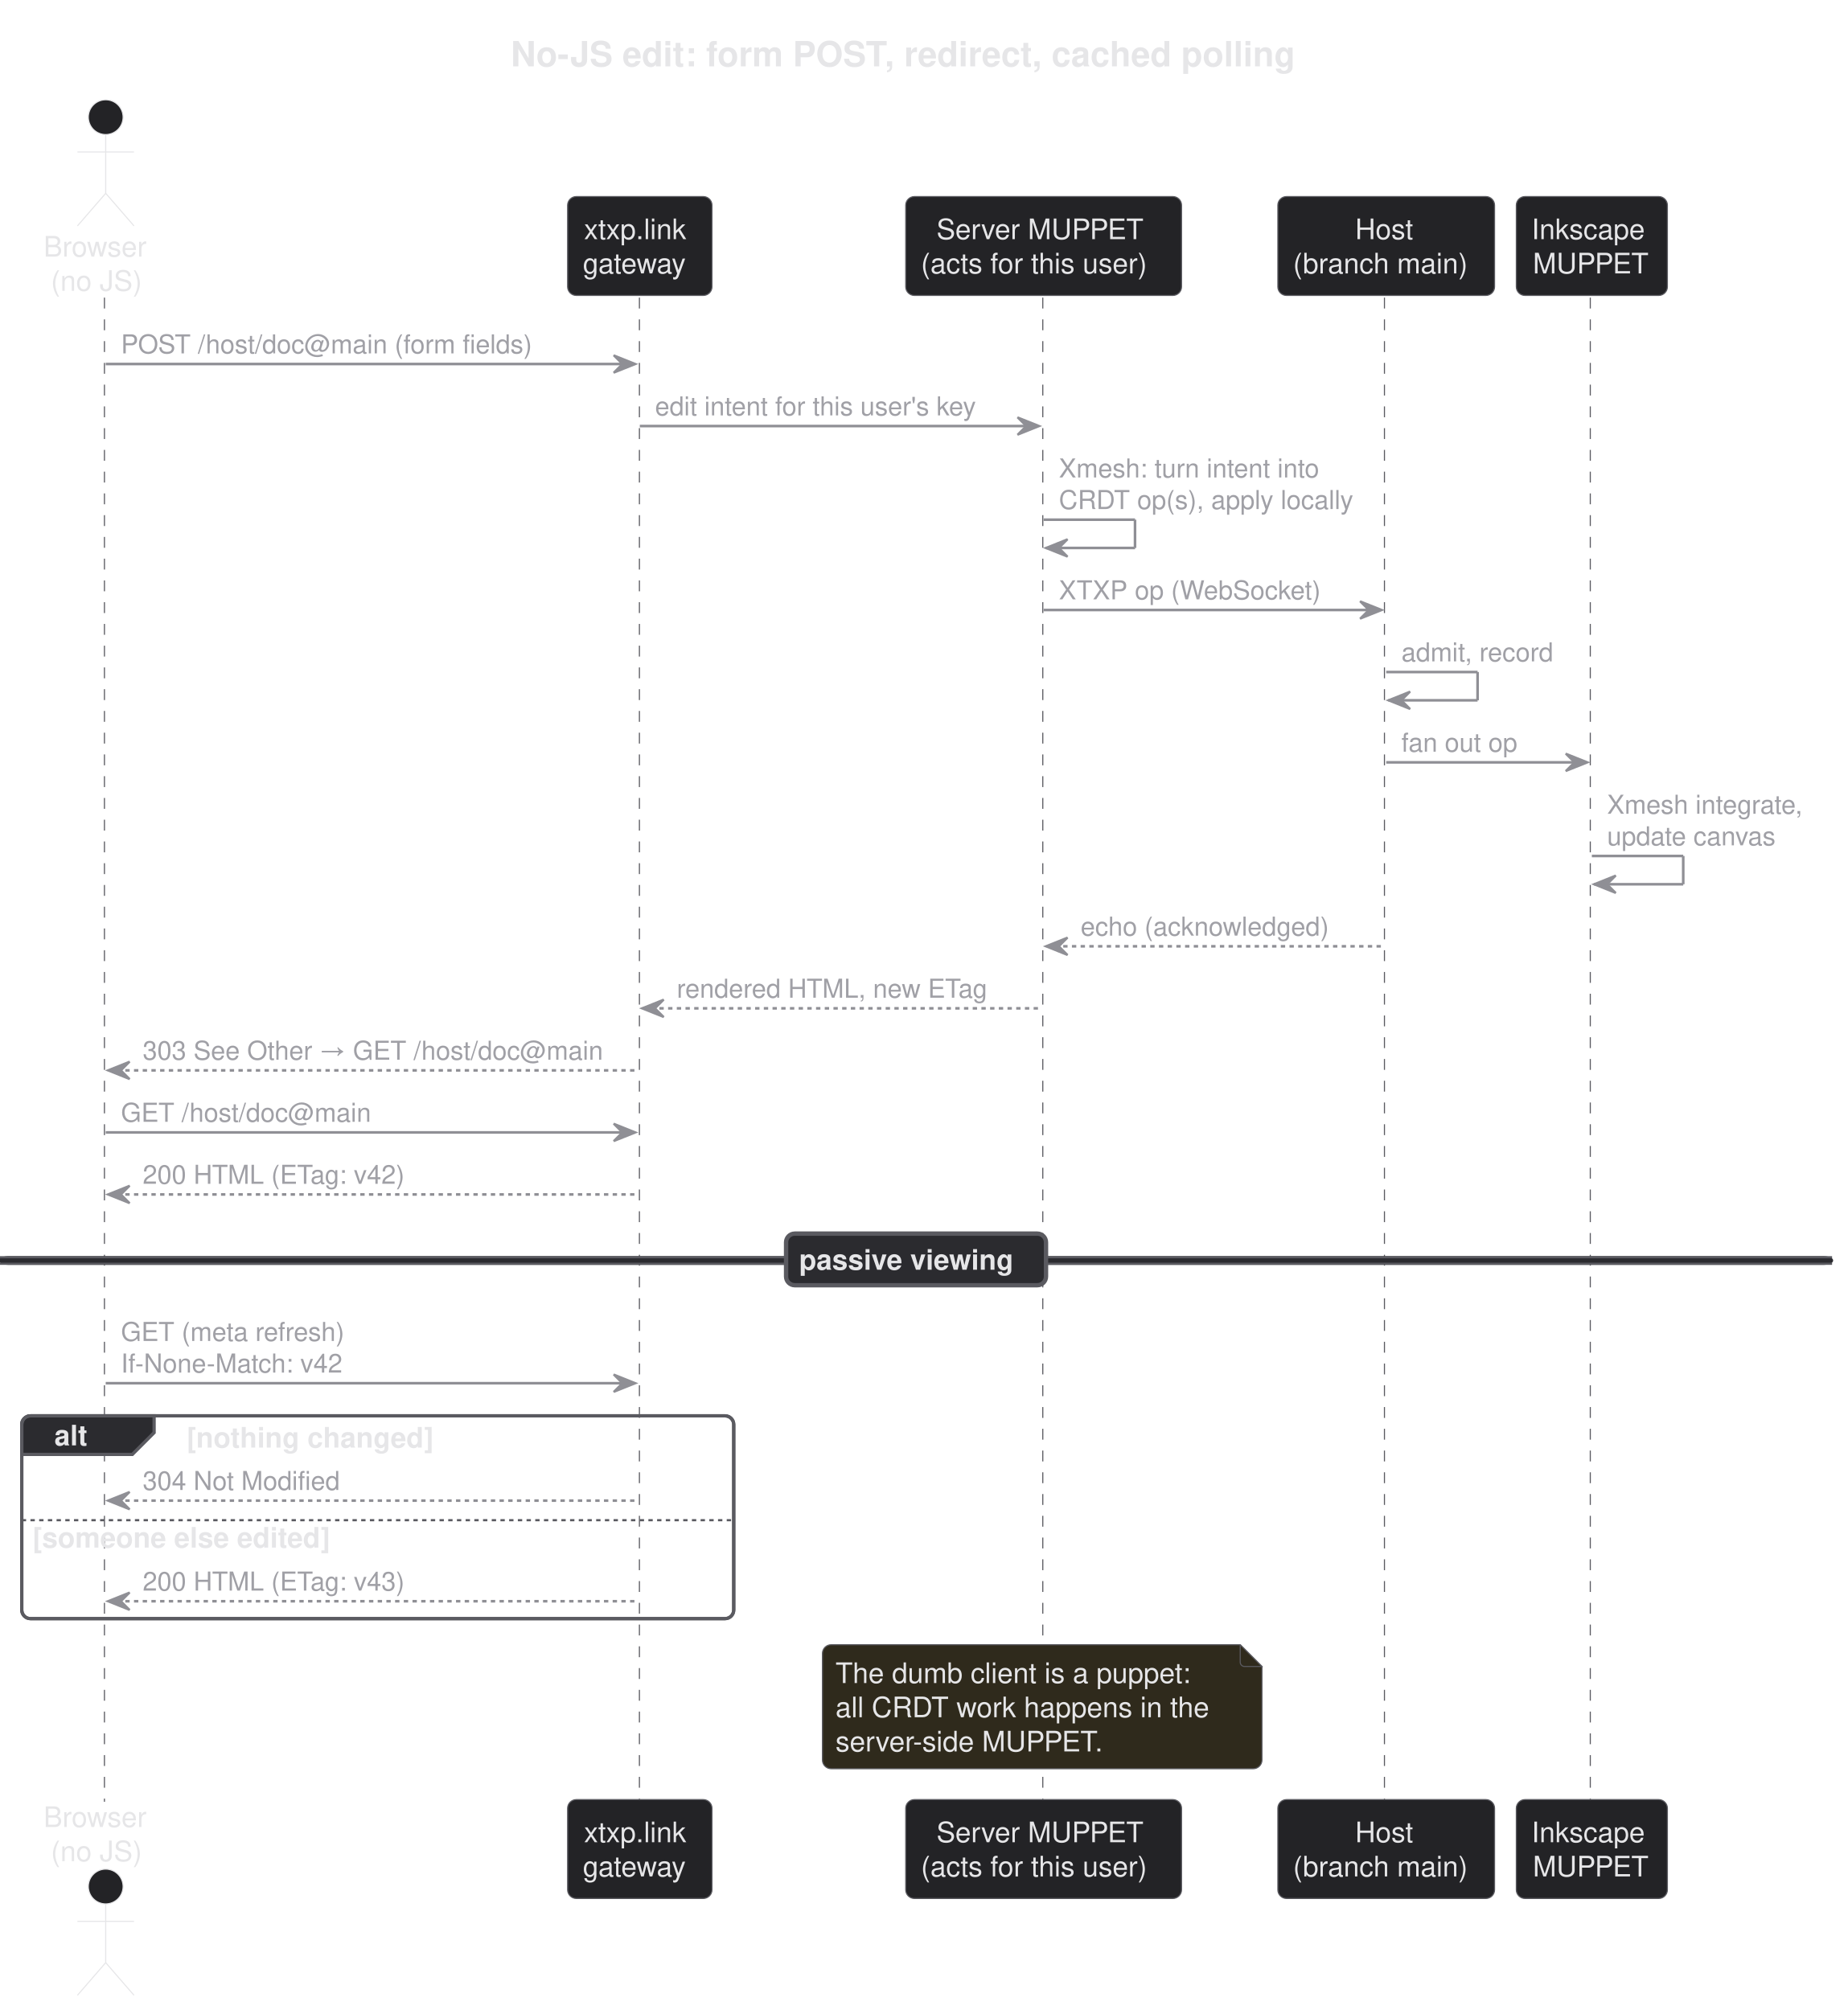
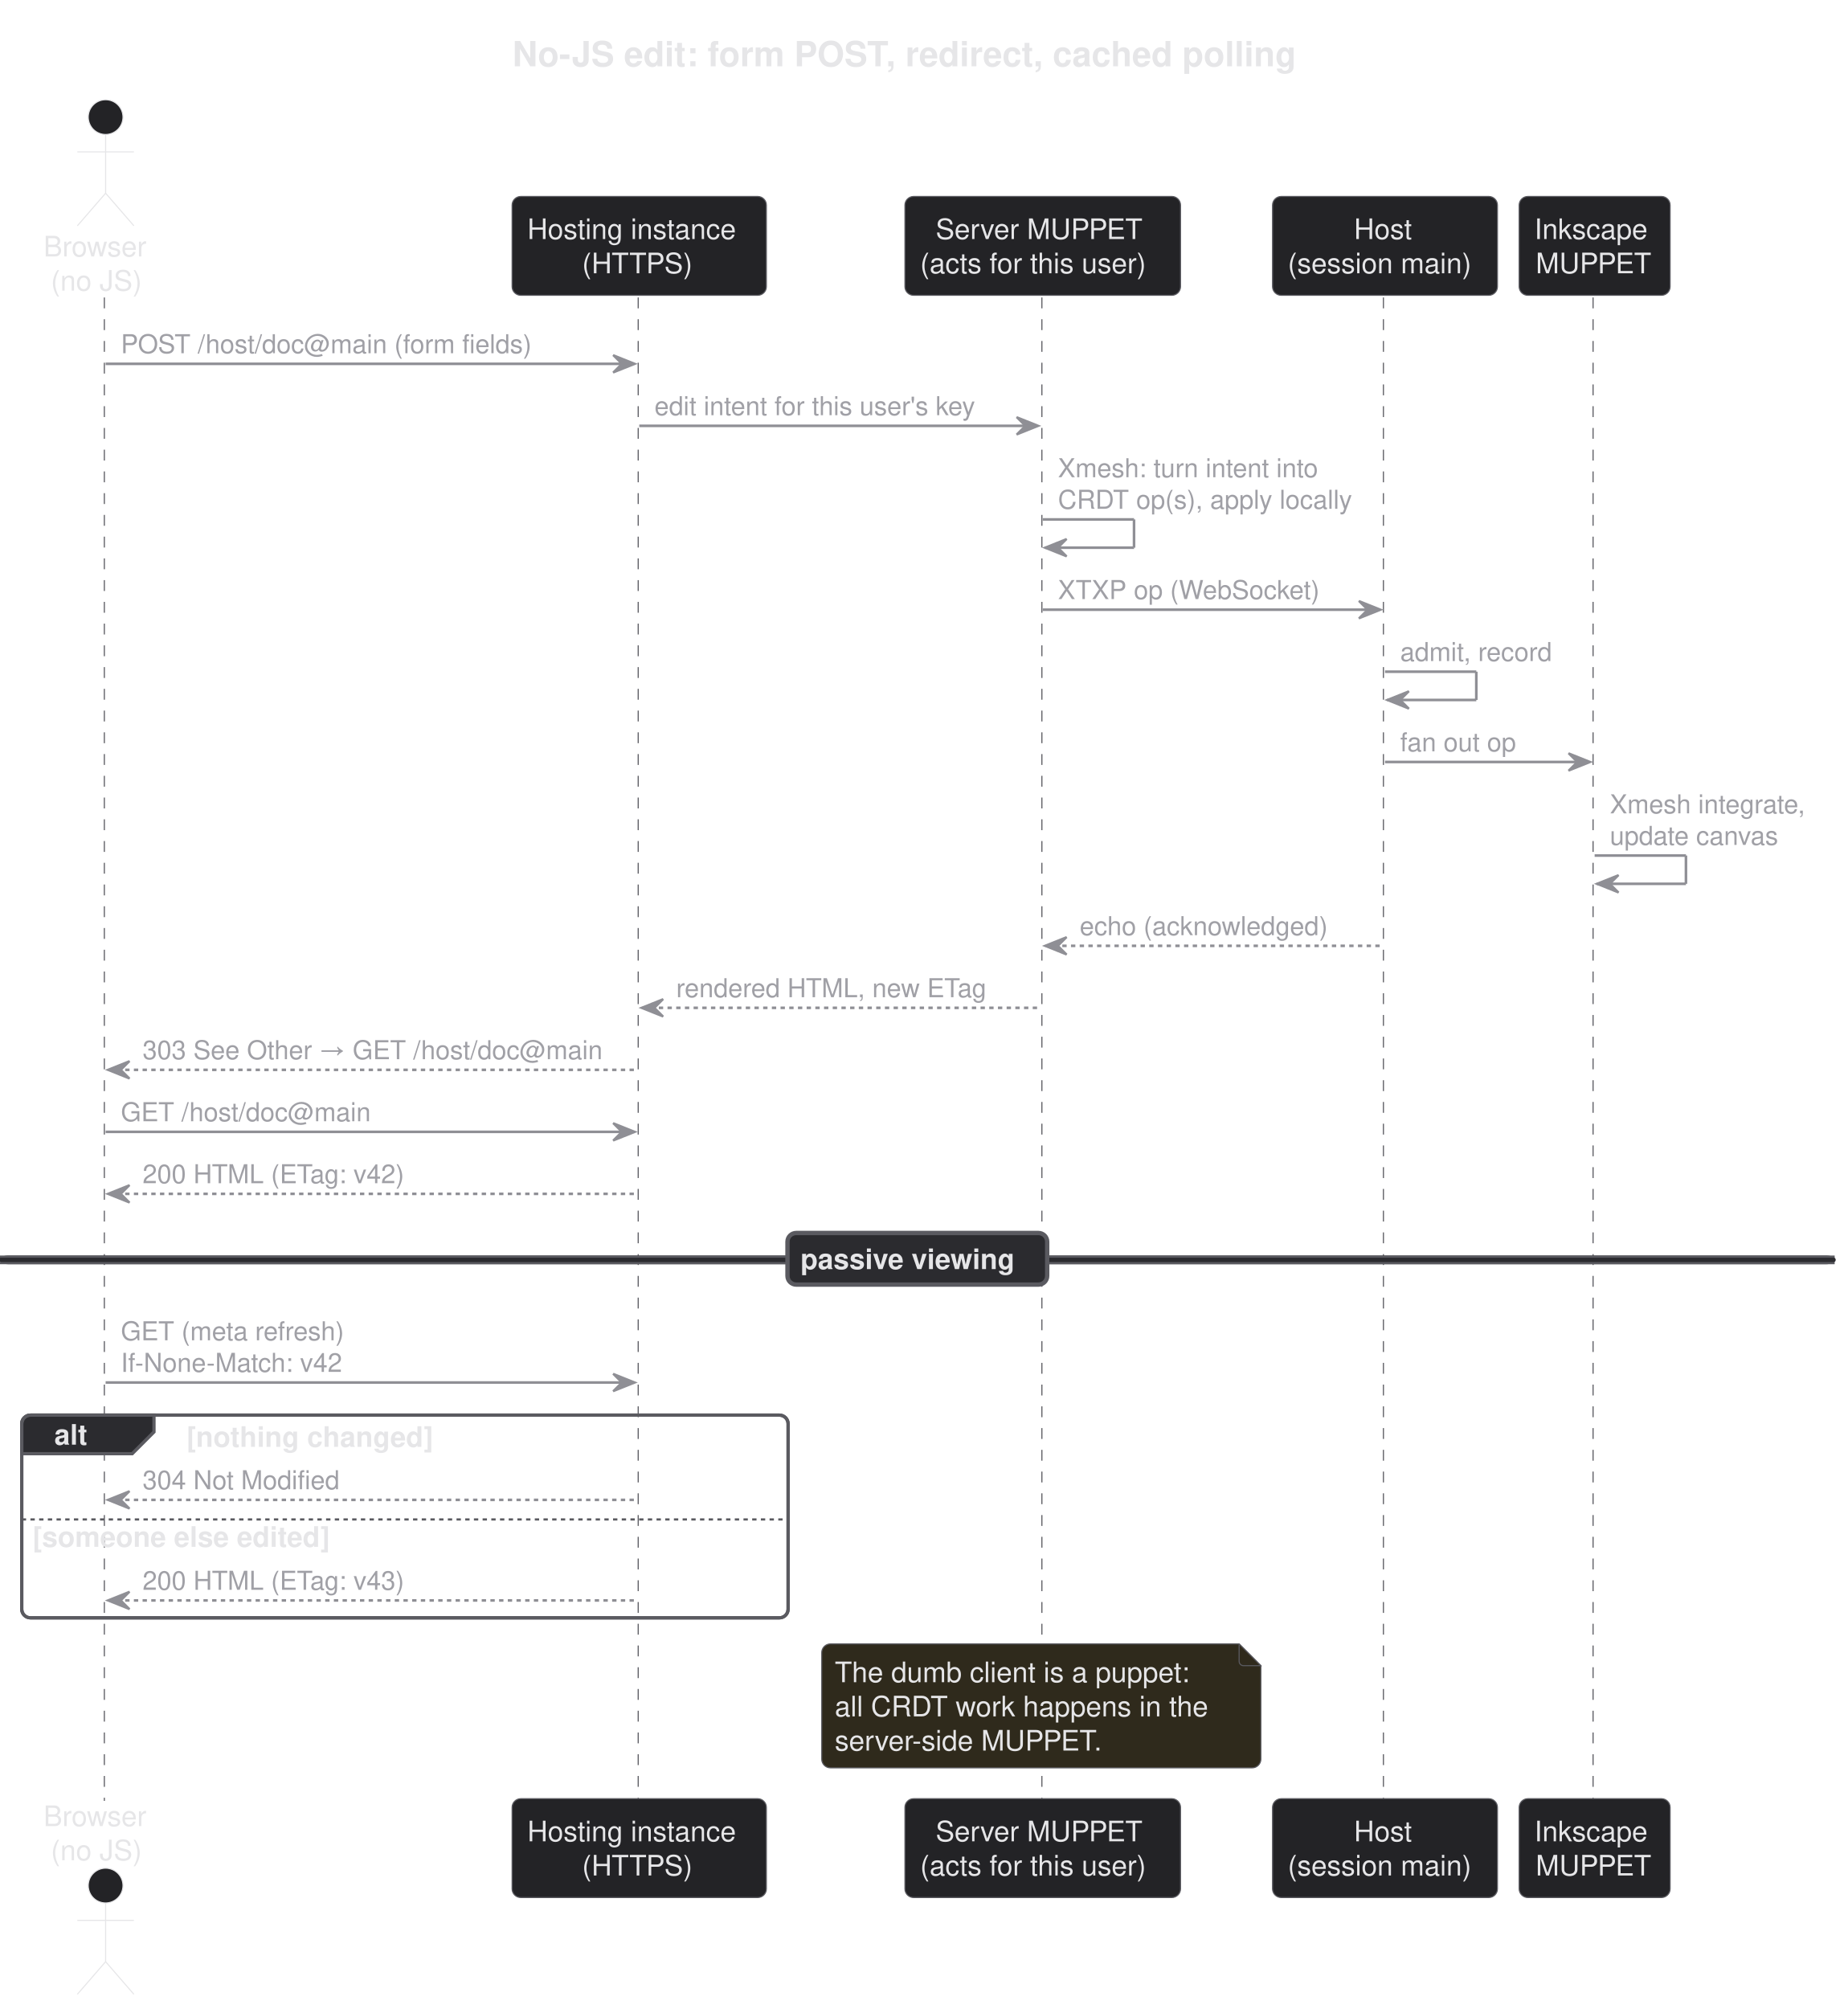
- <svg xmlns="http://www.w3.org/2000/svg" contentStyleType="text/css" data-diagram-type="SEQUENCE" height="924px" preserveAspectRatio="none" style="width:849px;height:924px;" version="1.1" viewBox="0 0 849 924" width="849px" zoomAndPan="magnify">
+ <svg xmlns="http://www.w3.org/2000/svg" contentStyleType="text/css" data-diagram-type="SEQUENCE" height="924px" preserveAspectRatio="none" style="width:850px;height:924px;" version="1.1" viewBox="0 0 850 924" width="850px" zoomAndPan="magnify">
  <defs />
  <g>
-     <text fill="#E6E6E8" font-family="Helvetica" font-size="16" font-weight="bold" lengthAdjust="spacing" textLength="371.508" x="234.759" y="30.5">No-JS edit: form POST, redirect, cached polling</text>
-     <rect fill="none" height="93.228" rx="4" ry="4" style="stroke:#5A5A60;stroke-width:1.5;" width="327.226" x="10" y="650.86" />
+     <text fill="#E6E6E8" font-family="Helvetica" font-size="16" font-weight="bold" lengthAdjust="spacing" textLength="371.508" x="235.719" y="30.5">No-JS edit: form POST, redirect, cached polling</text>
+     <rect fill="none" height="93.228" rx="4" ry="4" style="stroke:#5A5A60;stroke-width:1.5;" width="352.531" x="10" y="650.86" />
    <g>
      <rect fill="#000000" fill-opacity="0" height="691.458" width="8" x="44.584" y="136.818" />
      <line style="stroke:#5A5A60;stroke-width:0.5;stroke-dasharray:5,5;" x1="48" x2="48" y1="136.818" y2="828.276" />
    </g>
    <g>
      <rect fill="#000000" fill-opacity="0" height="691.458" width="8" x="290.051" y="136.818" />
-       <line style="stroke:#5A5A60;stroke-width:0.5;stroke-dasharray:5,5;" x1="293.877" x2="293.877" y1="136.818" y2="828.276" />
+       <line style="stroke:#5A5A60;stroke-width:0.5;stroke-dasharray:5,5;" x1="293.572" x2="293.572" y1="136.818" y2="828.276" />
    </g>
    <g>
      <rect fill="#000000" fill-opacity="0" height="691.458" width="8" x="475.653" y="136.818" />
      <line style="stroke:#5A5A60;stroke-width:0.5;stroke-dasharray:5,5;" x1="479.269" x2="479.269" y1="136.818" y2="828.276" />
    </g>
    <g>
      <rect fill="#000000" fill-opacity="0" height="691.458" width="8" x="633.096" y="136.818" />
-       <line style="stroke:#5A5A60;stroke-width:0.5;stroke-dasharray:5,5;" x1="636.294" x2="636.294" y1="136.818" y2="828.276" />
+       <line style="stroke:#5A5A60;stroke-width:0.5;stroke-dasharray:5,5;" x1="636.374" x2="636.374" y1="136.818" y2="828.276" />
    </g>
    <g>
-       <rect fill="#000000" fill-opacity="0" height="691.458" width="8" x="727.615" y="136.818" />
-       <line style="stroke:#5A5A60;stroke-width:0.5;stroke-dasharray:5,5;" x1="730.898" x2="730.898" y1="136.818" y2="828.276" />
+       <rect fill="#000000" fill-opacity="0" height="691.458" width="8" x="729.535" y="136.818" />
+       <line style="stroke:#5A5A60;stroke-width:0.5;stroke-dasharray:5,5;" x1="732.818" x2="732.818" y1="136.818" y2="828.276" />
    </g>
    <g class="participant participant-head" data-participant="b">
      <text fill="#E6E6E8" font-family="Helvetica" font-size="13" lengthAdjust="spacing" textLength="51.169" x="20" y="117.953">Browser</text>
      <text fill="#E6E6E8" font-family="Helvetica" font-size="13" lengthAdjust="spacing" textLength="44.377" x="23.396" y="133.683">(no JS)</text>
      <ellipse cx="48.584" cy="53.859" fill="#232326" rx="8" ry="8" style="stroke:#E6E6E8;stroke-width:0.5;" />
      <path d="M48.584,61.859 L48.584,88.859 M35.584,69.859 L61.584,69.859 M48.584,88.859 L35.584,103.859 M48.584,88.859 L61.584,103.859" fill="none" style="stroke:#E6E6E8;stroke-width:0.5;" />
    </g>
    <g class="participant participant-tail" data-participant="b">
      <text fill="#E6E6E8" font-family="Helvetica" font-size="13" lengthAdjust="spacing" textLength="51.169" x="20" y="839.87">Browser</text>
      <text fill="#E6E6E8" font-family="Helvetica" font-size="13" lengthAdjust="spacing" textLength="44.377" x="23.396" y="855.6">(no JS)</text>
      <ellipse cx="48.584" cy="867.235" fill="#232326" rx="8" ry="8" style="stroke:#E6E6E8;stroke-width:0.5;" />
      <path d="M48.584,875.235 L48.584,902.235 M35.584,883.235 L61.584,883.235 M48.584,902.235 L35.584,917.235 M48.584,902.235 L61.584,917.235" fill="none" style="stroke:#E6E6E8;stroke-width:0.5;" />
    </g>
    <g class="participant participant-head" data-participant="gw">
-       <rect fill="#232326" height="45.459" rx="4" ry="4" style="stroke:#5A5A60;stroke-width:0.5;" width="66.349" x="260.877" y="90.359" />
-       <text fill="#E6E6E8" font-family="Helvetica" font-size="13" lengthAdjust="spacing" textLength="51.264" x="268.419" y="109.953">xtxp.link</text>
-       <text fill="#E6E6E8" font-family="Helvetica" font-size="13" lengthAdjust="spacing" textLength="52.349" x="267.877" y="125.683">gateway</text>
+       <rect fill="#232326" height="45.459" rx="4" ry="4" style="stroke:#5A5A60;stroke-width:0.5;" width="116.959" x="235.571" y="90.359" />
+       <text fill="#E6E6E8" font-family="Helvetica" font-size="13" lengthAdjust="spacing" textLength="102.959" x="242.571" y="109.953">Hosting instance</text>
+       <text fill="#E6E6E8" font-family="Helvetica" font-size="13" lengthAdjust="spacing" textLength="52.571" x="267.765" y="125.683">(HTTPS)</text>
    </g>
    <g class="participant participant-tail" data-participant="gw">
-       <rect fill="#232326" height="45.459" rx="4" ry="4" style="stroke:#5A5A60;stroke-width:0.5;" width="66.349" x="260.877" y="827.276" />
-       <text fill="#E6E6E8" font-family="Helvetica" font-size="13" lengthAdjust="spacing" textLength="51.264" x="268.419" y="846.87">xtxp.link</text>
-       <text fill="#E6E6E8" font-family="Helvetica" font-size="13" lengthAdjust="spacing" textLength="52.349" x="267.877" y="862.6">gateway</text>
+       <rect fill="#232326" height="45.459" rx="4" ry="4" style="stroke:#5A5A60;stroke-width:0.5;" width="116.959" x="235.571" y="827.276" />
+       <text fill="#E6E6E8" font-family="Helvetica" font-size="13" lengthAdjust="spacing" textLength="102.959" x="242.571" y="846.87">Hosting instance</text>
+       <text fill="#E6E6E8" font-family="Helvetica" font-size="13" lengthAdjust="spacing" textLength="52.571" x="267.765" y="862.6">(HTTPS)</text>
    </g>
    <g class="participant participant-head" data-participant="sm">
      <rect fill="#232326" height="45.459" rx="4" ry="4" style="stroke:#5A5A60;stroke-width:0.5;" width="126.766" x="416.269" y="90.359" />
      <text fill="#E6E6E8" font-family="Helvetica" font-size="13" lengthAdjust="spacing" textLength="98.478" x="430.414" y="109.953">Server MUPPET</text>
      <text fill="#E6E6E8" font-family="Helvetica" font-size="13" lengthAdjust="spacing" textLength="112.766" x="423.269" y="125.683">(acts for this user)</text>
    </g>
    <g class="participant participant-tail" data-participant="sm">
      <rect fill="#232326" height="45.459" rx="4" ry="4" style="stroke:#5A5A60;stroke-width:0.5;" width="126.766" x="416.269" y="827.276" />
      <text fill="#E6E6E8" font-family="Helvetica" font-size="13" lengthAdjust="spacing" textLength="98.478" x="430.414" y="846.87">Server MUPPET</text>
      <text fill="#E6E6E8" font-family="Helvetica" font-size="13" lengthAdjust="spacing" textLength="112.766" x="423.269" y="862.6">(acts for this user)</text>
    </g>
    <g class="participant participant-head" data-participant="t">
-       <rect fill="#232326" height="45.459" rx="4" ry="4" style="stroke:#5A5A60;stroke-width:0.5;" width="99.605" x="587.294" y="90.359" />
+       <rect fill="#232326" height="45.459" rx="4" ry="4" style="stroke:#5A5A60;stroke-width:0.5;" width="103.445" x="585.374" y="90.359" />
      <text fill="#E6E6E8" font-family="Helvetica" font-size="13" lengthAdjust="spacing" textLength="28.571" x="622.811" y="109.953">Host</text>
-       <text fill="#E6E6E8" font-family="Helvetica" font-size="13" lengthAdjust="spacing" textLength="85.605" x="594.294" y="125.683">(branch main)</text>
+       <text fill="#E6E6E8" font-family="Helvetica" font-size="13" lengthAdjust="spacing" textLength="89.445" x="592.374" y="125.683">(session main)</text>
    </g>
    <g class="participant participant-tail" data-participant="t">
-       <rect fill="#232326" height="45.459" rx="4" ry="4" style="stroke:#5A5A60;stroke-width:0.5;" width="99.605" x="587.294" y="827.276" />
+       <rect fill="#232326" height="45.459" rx="4" ry="4" style="stroke:#5A5A60;stroke-width:0.5;" width="103.445" x="585.374" y="827.276" />
      <text fill="#E6E6E8" font-family="Helvetica" font-size="13" lengthAdjust="spacing" textLength="28.571" x="622.811" y="846.87">Host</text>
-       <text fill="#E6E6E8" font-family="Helvetica" font-size="13" lengthAdjust="spacing" textLength="85.605" x="594.294" y="862.6">(branch main)</text>
+       <text fill="#E6E6E8" font-family="Helvetica" font-size="13" lengthAdjust="spacing" textLength="89.445" x="592.374" y="862.6">(session main)</text>
    </g>
    <g class="participant participant-head" data-participant="ink">
-       <rect fill="#232326" height="45.459" rx="4" ry="4" style="stroke:#5A5A60;stroke-width:0.5;" width="69.434" x="696.898" y="90.359" />
-       <text fill="#E6E6E8" font-family="Helvetica" font-size="13" lengthAdjust="spacing" textLength="55.434" x="703.898" y="109.953">Inkscape</text>
-       <text fill="#E6E6E8" font-family="Helvetica" font-size="13" lengthAdjust="spacing" textLength="54.228" x="704.501" y="125.683">MUPPET</text>
+       <rect fill="#232326" height="45.459" rx="4" ry="4" style="stroke:#5A5A60;stroke-width:0.5;" width="69.434" x="698.818" y="90.359" />
+       <text fill="#E6E6E8" font-family="Helvetica" font-size="13" lengthAdjust="spacing" textLength="55.434" x="705.818" y="109.953">Inkscape</text>
+       <text fill="#E6E6E8" font-family="Helvetica" font-size="13" lengthAdjust="spacing" textLength="54.228" x="706.421" y="125.683">MUPPET</text>
    </g>
    <g class="participant participant-tail" data-participant="ink">
-       <rect fill="#232326" height="45.459" rx="4" ry="4" style="stroke:#5A5A60;stroke-width:0.5;" width="69.434" x="696.898" y="827.276" />
-       <text fill="#E6E6E8" font-family="Helvetica" font-size="13" lengthAdjust="spacing" textLength="55.434" x="703.898" y="846.87">Inkscape</text>
-       <text fill="#E6E6E8" font-family="Helvetica" font-size="13" lengthAdjust="spacing" textLength="54.228" x="704.501" y="862.6">MUPPET</text>
+       <rect fill="#232326" height="45.459" rx="4" ry="4" style="stroke:#5A5A60;stroke-width:0.5;" width="69.434" x="698.818" y="827.276" />
+       <text fill="#E6E6E8" font-family="Helvetica" font-size="13" lengthAdjust="spacing" textLength="55.434" x="705.818" y="846.87">Inkscape</text>
+       <text fill="#E6E6E8" font-family="Helvetica" font-size="13" lengthAdjust="spacing" textLength="54.228" x="706.421" y="862.6">MUPPET</text>
    </g>
    <g class="message" data-participant-1="b" data-participant-2="gw">
      <polygon fill="#8F8F95" points="282.051,163.338,292.051,167.338,282.051,171.338,286.051,167.338" style="stroke:#8F8F95;stroke-width:1;" />
      <line style="stroke:#8F8F95;stroke-width:1.2;" x1="48.584" x2="288.051" y1="167.338" y2="167.338" />
      <text fill="#A0A0A6" font-family="Helvetica" font-size="12" lengthAdjust="spacing" textLength="202.195" x="55.584" y="162.443">POST /host/doc@main (form fields)</text>
    </g>
    <g class="message" data-participant-1="gw" data-participant-2="sm">
      <polygon fill="#8F8F95" points="467.653,191.857,477.653,195.857,467.653,199.857,471.653,195.857" style="stroke:#8F8F95;stroke-width:1;" />
      <line style="stroke:#8F8F95;stroke-width:1.2;" x1="294.051" x2="473.653" y1="195.857" y2="195.857" />
      <text fill="#A0A0A6" font-family="Helvetica" font-size="12" lengthAdjust="spacing" textLength="161.602" x="301.051" y="190.963">edit intent for this user's key</text>
    </g>
    <g class="message" data-participant-1="sm" data-participant-2="sm">
      <line style="stroke:#8F8F95;stroke-width:1.2;" x1="479.653" x2="521.653" y1="238.897" y2="238.897" />
      <line style="stroke:#8F8F95;stroke-width:1.2;" x1="521.653" x2="521.653" y1="238.897" y2="251.897" />
      <line style="stroke:#8F8F95;stroke-width:1.2;" x1="480.653" x2="521.653" y1="251.897" y2="251.897" />
      <polygon fill="#8F8F95" points="490.653,247.897,480.653,251.897,490.653,255.897,486.653,251.897" style="stroke:#8F8F95;stroke-width:1;" />
      <text fill="#A0A0A6" font-family="Helvetica" font-size="12" lengthAdjust="spacing" textLength="128.385" x="486.653" y="219.482">Xmesh: turn intent into</text>
      <text fill="#A0A0A6" font-family="Helvetica" font-size="12" lengthAdjust="spacing" textLength="143.443" x="486.653" y="234.002">CRDT op(s), apply locally</text>
    </g>
    <g class="message" data-participant-1="sm" data-participant-2="t">
      <polygon fill="#8F8F95" points="625.096,276.416,635.096,280.416,625.096,284.416,629.096,280.416" style="stroke:#8F8F95;stroke-width:1;" />
      <line style="stroke:#8F8F95;stroke-width:1.2;" x1="479.653" x2="631.096" y1="280.416" y2="280.416" />
      <text fill="#A0A0A6" font-family="Helvetica" font-size="12" lengthAdjust="spacing" textLength="127.254" x="486.653" y="275.522">XTXP op (WebSocket)</text>
    </g>
    <g class="message" data-participant-1="t" data-participant-2="t">
      <line style="stroke:#8F8F95;stroke-width:1.2;" x1="637.096" x2="679.096" y1="308.935" y2="308.935" />
      <line style="stroke:#8F8F95;stroke-width:1.2;" x1="679.096" x2="679.096" y1="308.935" y2="321.935" />
      <line style="stroke:#8F8F95;stroke-width:1.2;" x1="638.096" x2="679.096" y1="321.935" y2="321.935" />
      <polygon fill="#8F8F95" points="648.096,317.935,638.096,321.935,648.096,325.935,644.096,321.935" style="stroke:#8F8F95;stroke-width:1;" />
      <text fill="#A0A0A6" font-family="Helvetica" font-size="12" lengthAdjust="spacing" textLength="75.691" x="644.096" y="304.041">admit, record</text>
    </g>
    <g class="message" data-participant-1="t" data-participant-2="ink">
-       <polygon fill="#8F8F95" points="719.615,346.455,729.615,350.455,719.615,354.455,723.615,350.455" style="stroke:#8F8F95;stroke-width:1;" />
-       <line style="stroke:#8F8F95;stroke-width:1.2;" x1="637.096" x2="725.615" y1="350.455" y2="350.455" />
+       <polygon fill="#8F8F95" points="721.535,346.455,731.535,350.455,721.535,354.455,725.535,350.455" style="stroke:#8F8F95;stroke-width:1;" />
+       <line style="stroke:#8F8F95;stroke-width:1.2;" x1="637.096" x2="727.535" y1="350.455" y2="350.455" />
      <text fill="#A0A0A6" font-family="Helvetica" font-size="12" lengthAdjust="spacing" textLength="57.779" x="644.096" y="345.56">fan out op</text>
    </g>
    <g class="message" data-participant-1="ink" data-participant-2="ink">
-       <line style="stroke:#8F8F95;stroke-width:1.2;" x1="731.615" x2="773.615" y1="393.494" y2="393.494" />
-       <line style="stroke:#8F8F95;stroke-width:1.2;" x1="773.615" x2="773.615" y1="393.494" y2="406.494" />
-       <line style="stroke:#8F8F95;stroke-width:1.2;" x1="732.615" x2="773.615" y1="406.494" y2="406.494" />
-       <polygon fill="#8F8F95" points="742.615,402.494,732.615,406.494,742.615,410.494,738.615,406.494" style="stroke:#8F8F95;stroke-width:1;" />
-       <text fill="#A0A0A6" font-family="Helvetica" font-size="12" lengthAdjust="spacing" textLength="96.41" x="738.615" y="374.08">Xmesh integrate,</text>
-       <text fill="#A0A0A6" font-family="Helvetica" font-size="12" lengthAdjust="spacing" textLength="83.326" x="738.615" y="388.6">update canvas</text>
+       <line style="stroke:#8F8F95;stroke-width:1.2;" x1="733.535" x2="775.535" y1="393.494" y2="393.494" />
+       <line style="stroke:#8F8F95;stroke-width:1.2;" x1="775.535" x2="775.535" y1="393.494" y2="406.494" />
+       <line style="stroke:#8F8F95;stroke-width:1.2;" x1="734.535" x2="775.535" y1="406.494" y2="406.494" />
+       <polygon fill="#8F8F95" points="744.535,402.494,734.535,406.494,744.535,410.494,740.535,406.494" style="stroke:#8F8F95;stroke-width:1;" />
+       <text fill="#A0A0A6" font-family="Helvetica" font-size="12" lengthAdjust="spacing" textLength="96.41" x="740.535" y="374.08">Xmesh integrate,</text>
+       <text fill="#A0A0A6" font-family="Helvetica" font-size="12" lengthAdjust="spacing" textLength="83.326" x="740.535" y="388.6">update canvas</text>
    </g>
    <g class="message" data-participant-1="t" data-participant-2="sm">
      <polygon fill="#8F8F95" points="490.653,431.014,480.653,435.014,490.653,439.014,486.653,435.014" style="stroke:#8F8F95;stroke-width:1;" />
      <line style="stroke:#8F8F95;stroke-width:1.2;stroke-dasharray:2,2;" x1="484.653" x2="636.096" y1="435.014" y2="435.014" />
      <text fill="#A0A0A6" font-family="Helvetica" font-size="12" lengthAdjust="spacing" textLength="123.51" x="496.653" y="430.119">echo (acknowledged)</text>
    </g>
    <g class="message" data-participant-1="sm" data-participant-2="gw">
      <polygon fill="#8F8F95" points="305.051,459.533,295.051,463.533,305.051,467.533,301.051,463.533" style="stroke:#8F8F95;stroke-width:1;" />
      <line style="stroke:#8F8F95;stroke-width:1.2;stroke-dasharray:2,2;" x1="299.051" x2="478.653" y1="463.533" y2="463.533" />
      <text fill="#A0A0A6" font-family="Helvetica" font-size="12" lengthAdjust="spacing" textLength="152.643" x="311.051" y="458.639">rendered HTML, new ETag</text>
    </g>
    <g class="message" data-participant-1="gw" data-participant-2="b">
      <polygon fill="#8F8F95" points="59.584,488.053,49.584,492.053,59.584,496.053,55.584,492.053" style="stroke:#8F8F95;stroke-width:1;" />
      <line style="stroke:#8F8F95;stroke-width:1.2;stroke-dasharray:2,2;" x1="53.584" x2="293.051" y1="492.053" y2="492.053" />
      <text fill="#A0A0A6" font-family="Helvetica" font-size="12" lengthAdjust="spacing" textLength="221.467" x="65.584" y="487.158">303 See Other → GET /host/doc@main</text>
    </g>
    <g class="message" data-participant-1="b" data-participant-2="gw">
      <polygon fill="#8F8F95" points="282.051,516.572,292.051,520.572,282.051,524.572,286.051,520.572" style="stroke:#8F8F95;stroke-width:1;" />
      <line style="stroke:#8F8F95;stroke-width:1.2;" x1="48.584" x2="288.051" y1="520.572" y2="520.572" />
      <text fill="#A0A0A6" font-family="Helvetica" font-size="12" lengthAdjust="spacing" textLength="120.721" x="55.584" y="515.678">GET /host/doc@main</text>
    </g>
    <g class="message" data-participant-1="gw" data-participant-2="b">
      <polygon fill="#8F8F95" points="59.584,545.092,49.584,549.092,59.584,553.092,55.584,549.092" style="stroke:#8F8F95;stroke-width:1;" />
      <line style="stroke:#8F8F95;stroke-width:1.2;stroke-dasharray:2,2;" x1="53.584" x2="293.051" y1="549.092" y2="549.092" />
      <text fill="#A0A0A6" font-family="Helvetica" font-size="12" lengthAdjust="spacing" textLength="129.955" x="65.584" y="544.197">200 HTML (ETag: v42)</text>
    </g>
-     <rect fill="#2B2B2F" height="3" rx="4" ry="4" style="stroke:#2B2B2F;stroke-width:1;" width="842.025" x="0" y="577.957" />
-     <line style="stroke:#5A5A60;stroke-width:1;" x1="0" x2="842.025" y1="577.957" y2="577.957" />
-     <line style="stroke:#5A5A60;stroke-width:1;" x1="0" x2="842.025" y1="580.957" y2="580.957" />
-     <rect fill="#2B2B2F" height="23.73" rx="4" ry="4" style="stroke:#5A5A60;stroke-width:2;" width="119.466" x="361.279" y="567.092" />
-     <text fill="#E6E6E8" font-family="Helvetica" font-size="13" font-weight="bold" lengthAdjust="spacing" textLength="102.388" x="367.279" y="583.686">passive viewing</text>
+     <rect fill="#2B2B2F" height="3" rx="4" ry="4" style="stroke:#2B2B2F;stroke-width:1;" width="843.946" x="0" y="577.957" />
+     <line style="stroke:#5A5A60;stroke-width:1;" x1="0" x2="843.946" y1="577.957" y2="577.957" />
+     <line style="stroke:#5A5A60;stroke-width:1;" x1="0" x2="843.946" y1="580.957" y2="580.957" />
+     <rect fill="#2B2B2F" height="23.73" rx="4" ry="4" style="stroke:#5A5A60;stroke-width:2;" width="119.466" x="362.24" y="567.092" />
+     <text fill="#E6E6E8" font-family="Helvetica" font-size="13" font-weight="bold" lengthAdjust="spacing" textLength="102.388" x="368.24" y="583.686">passive viewing</text>
    <g class="message" data-participant-1="b" data-participant-2="gw">
      <polygon fill="#8F8F95" points="282.051,631.86,292.051,635.86,282.051,639.86,286.051,635.86" style="stroke:#8F8F95;stroke-width:1;" />
      <line style="stroke:#8F8F95;stroke-width:1.2;" x1="48.584" x2="288.051" y1="635.86" y2="635.86" />
      <text fill="#A0A0A6" font-family="Helvetica" font-size="12" lengthAdjust="spacing" textLength="108.486" x="55.584" y="616.446">GET (meta refresh)</text>
      <text fill="#A0A0A6" font-family="Helvetica" font-size="12" lengthAdjust="spacing" textLength="113.127" x="55.584" y="630.966">If-None-Match: v42</text>
    </g>
    <path d="M14,650.86 L70.831,650.86 L70.831,658.59 L60.831,668.59 L10,668.59 L10,654.86 A4,4 0 0 1 14,650.86" fill="#2B2B2F" style="stroke:#5A5A60;stroke-width:1.5;" />
-     <rect fill="none" height="93.228" rx="4" ry="4" style="stroke:#5A5A60;stroke-width:1.5;" width="327.226" x="10" y="650.86" />
+     <rect fill="none" height="93.228" rx="4" ry="4" style="stroke:#5A5A60;stroke-width:1.5;" width="352.531" x="10" y="650.86" />
    <text fill="#E6E6E8" font-family="Helvetica" font-size="13" font-weight="bold" lengthAdjust="spacing" textLength="15.831" x="25" y="664.454">alt</text>
    <text fill="#E6E6E8" font-family="Helvetica" font-size="13" font-weight="bold" lengthAdjust="spacing" textLength="117.165" x="85.831" y="665.454">[nothing changed]</text>
    <g class="message" data-participant-1="gw" data-participant-2="b">
      <polygon fill="#8F8F95" points="59.584,685.839,49.584,689.839,59.584,693.839,55.584,689.839" style="stroke:#8F8F95;stroke-width:1;" />
      <line style="stroke:#8F8F95;stroke-width:1.2;stroke-dasharray:2,2;" x1="53.584" x2="293.051" y1="689.839" y2="689.839" />
      <text fill="#A0A0A6" font-family="Helvetica" font-size="12" lengthAdjust="spacing" textLength="99.627" x="65.584" y="684.944">304 Not Modified</text>
    </g>
-     <line style="stroke:#5A5A60;stroke-width:1;stroke-dasharray:2,2;" x1="10" x2="337.226" y1="698.839" y2="698.839" />
+     <line style="stroke:#5A5A60;stroke-width:1;stroke-dasharray:2,2;" x1="10" x2="362.531" y1="698.839" y2="698.839" />
    <text fill="#E6E6E8" font-family="Helvetica" font-size="13" font-weight="bold" lengthAdjust="spacing" textLength="141.083" x="15" y="711.433">[someone else edited]</text>
    <g class="message" data-participant-1="gw" data-participant-2="b">
      <polygon fill="#8F8F95" points="59.584,732.088,49.584,736.088,59.584,740.088,55.584,736.088" style="stroke:#8F8F95;stroke-width:1;" />
      <line style="stroke:#8F8F95;stroke-width:1.2;stroke-dasharray:2,2;" x1="53.584" x2="293.051" y1="736.088" y2="736.088" />
      <text fill="#A0A0A6" font-family="Helvetica" font-size="12" lengthAdjust="spacing" textLength="130.049" x="65.584" y="731.193">200 HTML (ETag: v43)</text>
    </g>
    <path d="M378,760.088 L378,809.088 A4,4 0 0 0 382,813.088 L576,813.088 A4,4 0 0 0 580,809.088 L580,766.088 L570,756.088 L382,756.088 A4,4 0 0 0 378,760.088" fill="#2F2A1C" style="stroke:#5A5A60;stroke-width:0.5;" />
    <path d="M570,756.088 L570,764.088 A2,2 0 0 0 572,766.088 L580,766.088 L570,756.088" fill="#2F2A1C" style="stroke:#5A5A60;stroke-width:0.5;" />
    <text fill="#E6E6E8" font-family="Helvetica" font-size="13" lengthAdjust="spacing" textLength="174.624" x="384" y="773.682">The dumb client is a puppet:</text>
    <text fill="#E6E6E8" font-family="Helvetica" font-size="13" lengthAdjust="spacing" textLength="181.352" x="384" y="789.411">all CRDT work happens in the</text>
    <text fill="#E6E6E8" font-family="Helvetica" font-size="13" lengthAdjust="spacing" textLength="132.273" x="384" y="805.141">server-side MUPPET.</text>
  </g>
</svg>
